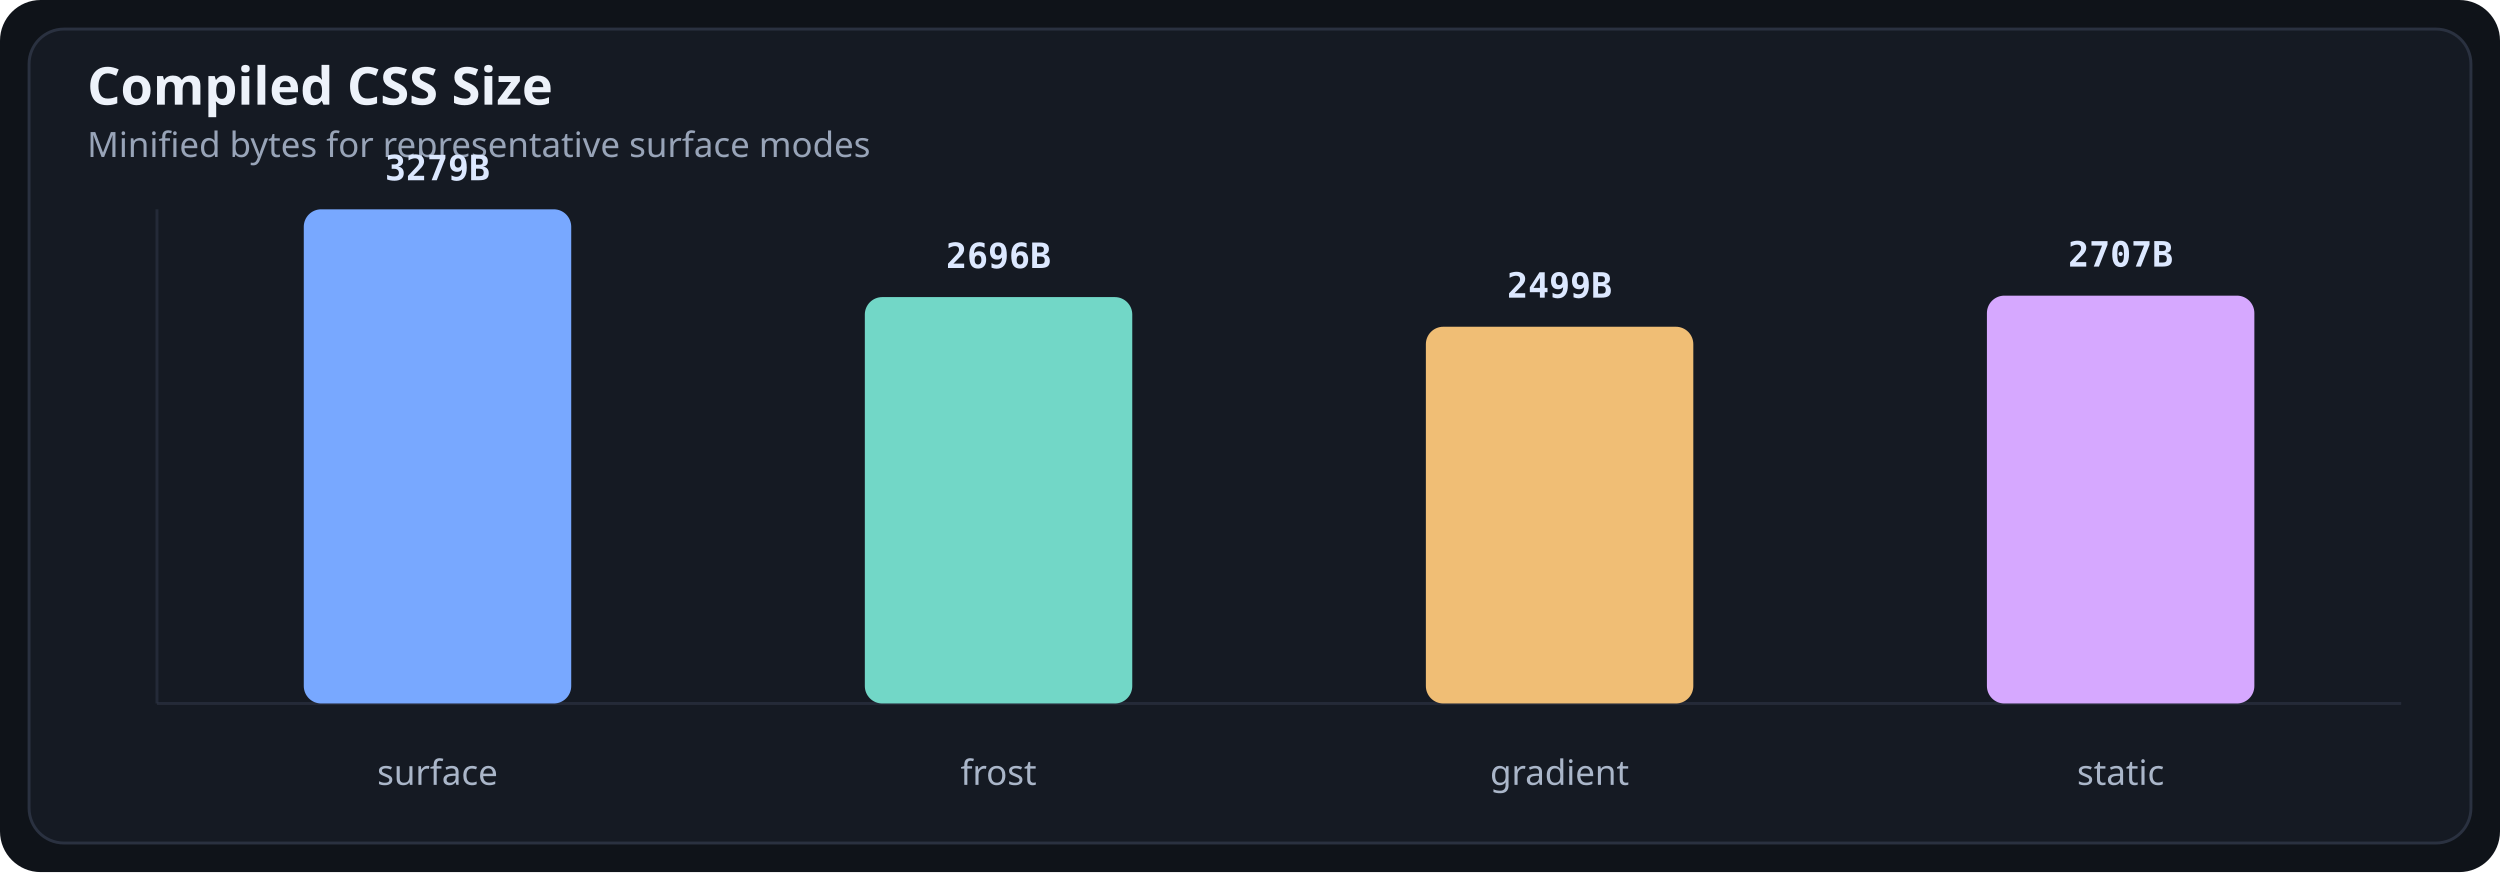
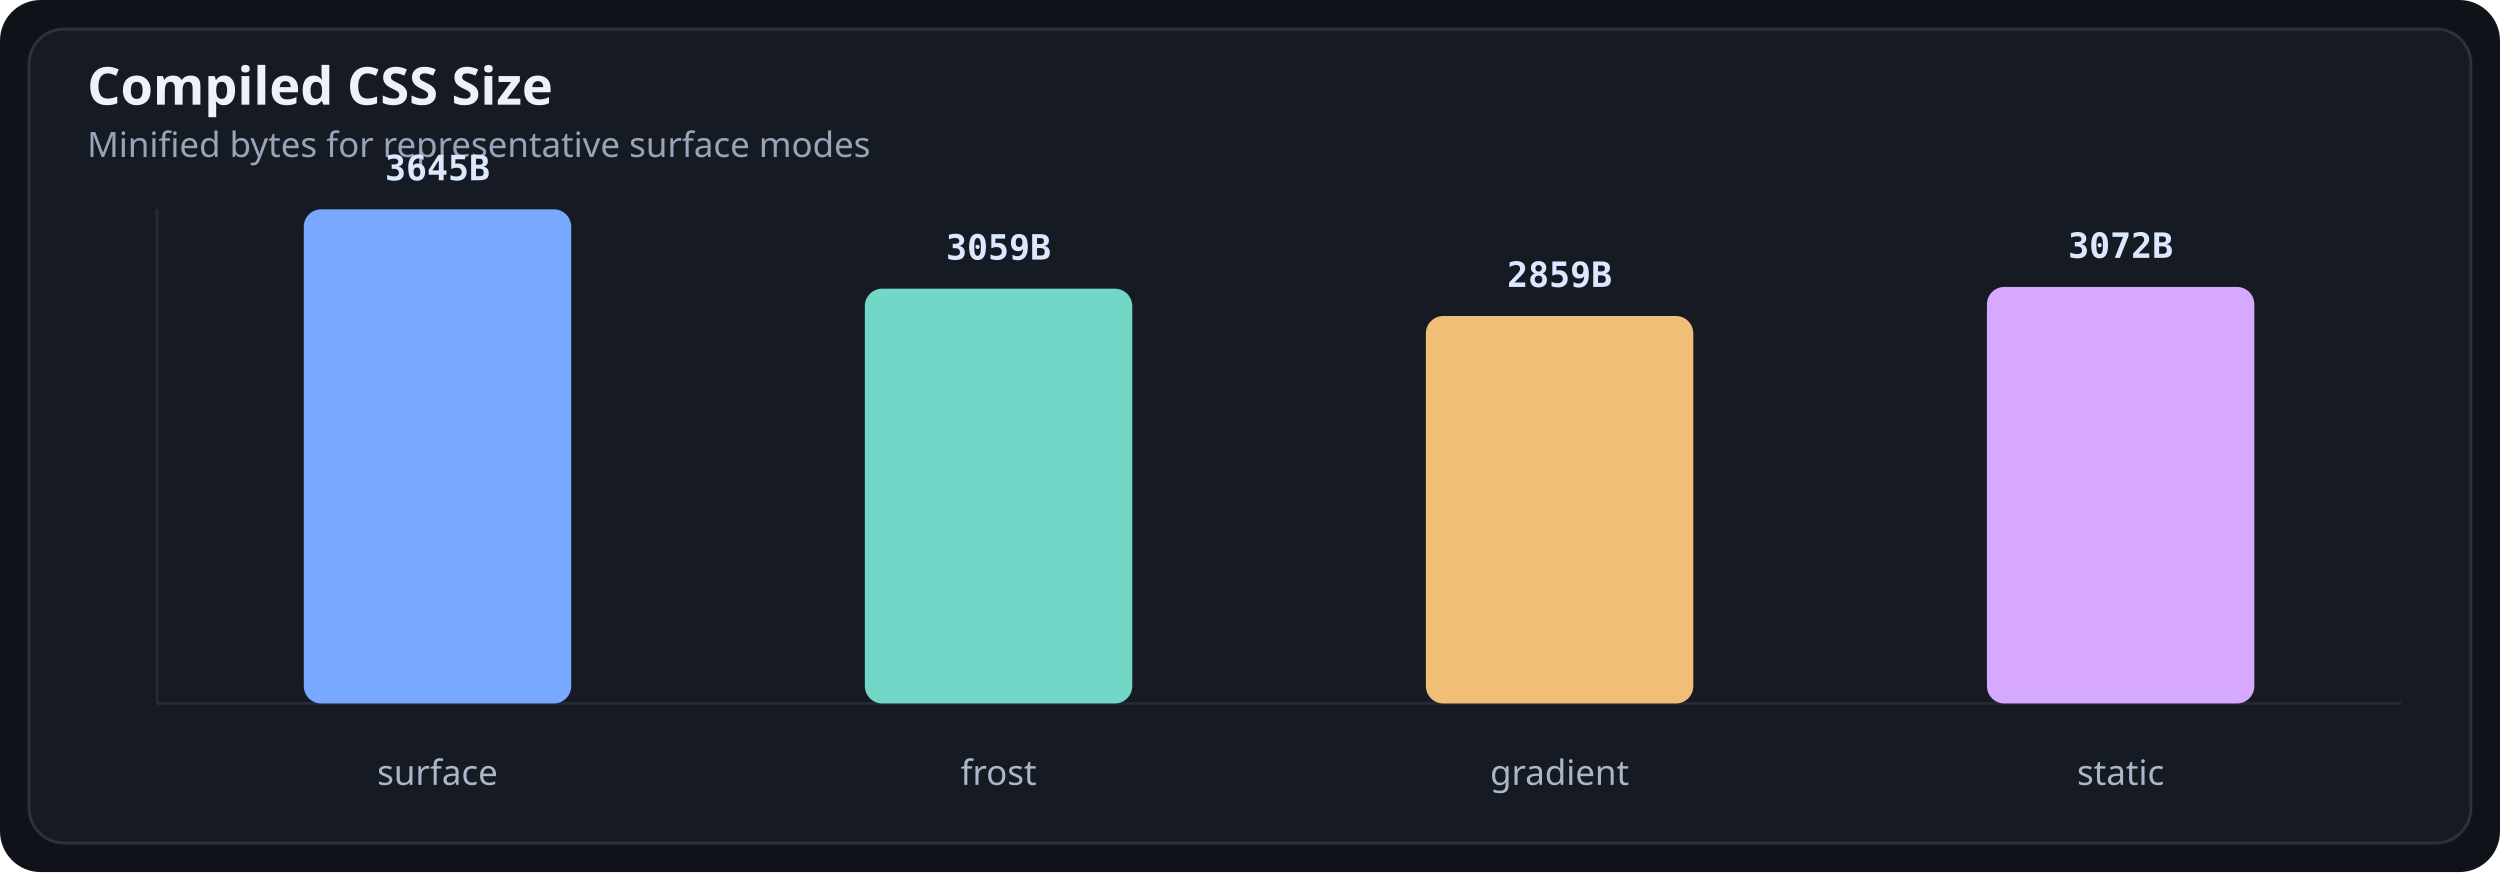
<svg xmlns="http://www.w3.org/2000/svg" width="860" height="300" viewBox="0 0 860 300" role="img" aria-label="Compiled CSS Size">
  <style>
    .bg { fill: #0f1319; }
    .panel { fill: #151a23; stroke: #2a3140; }
    .title { fill: #edf2fa; font: 700 18px ui-sans-serif, system-ui, sans-serif; }
    .subtitle { fill: #98a4b8; font: 12px ui-sans-serif, system-ui, sans-serif; }
    .grid { stroke: #2a3140; stroke-width: 1; opacity: .72; }
    .value { fill: #dce8ff; font: 700 12px ui-monospace, SFMono-Regular, Consolas, monospace; }
    .label { fill: #aab6c9; font: 12px ui-sans-serif, system-ui, sans-serif; }
    .axis { stroke: #2a3140; stroke-width: 1; }
    .shape { fill: #243752; stroke: #78a8ff; stroke-width: 2; }
    .dot { fill: #9fd0ff; }
  </style>
  <rect class="bg" width="100%" height="100%" rx="14" />
  <rect class="panel" x="10" y="10" width="840" height="280" rx="12" />
  <text x="30" y="36" class="title">Compiled CSS Size</text>
  <text x="30" y="54" class="subtitle">Minified bytes for representative surface modes</text>
  <line class="grid" x1="54" y1="242" x2="826" y2="242" />
  <line class="grid" x1="54" y1="72" x2="54" y2="242" />
  <rect x="104.5" y="72.0" width="92.0" height="170.0" rx="6" fill="#78a8ff" />
-   <text x="150.5" y="62.0" text-anchor="middle" class="value">3279B</text>
+   <text x="150.5" y="62.0" text-anchor="middle" class="value">3645B</text>
  <text x="150.5" y="270" text-anchor="middle" class="label">surface</text>
-   <rect x="297.5" y="102.2" width="92.0" height="139.8" rx="6" fill="#72d7c7" />
-   <text x="343.5" y="92.2" text-anchor="middle" class="value">2696B</text>
+   <rect x="297.5" y="99.3" width="92.0" height="142.7" rx="6" fill="#72d7c7" />
+   <text x="343.5" y="89.3" text-anchor="middle" class="value">3059B</text>
  <text x="343.5" y="270" text-anchor="middle" class="label">frost</text>
-   <rect x="490.5" y="112.4" width="92.0" height="129.6" rx="6" fill="#f0be75" />
-   <text x="536.5" y="102.4" text-anchor="middle" class="value">2499B</text>
+   <rect x="490.5" y="108.7" width="92.0" height="133.3" rx="6" fill="#f0be75" />
+   <text x="536.5" y="98.7" text-anchor="middle" class="value">2859B</text>
  <text x="536.5" y="270" text-anchor="middle" class="label">gradient</text>
-   <rect x="683.5" y="101.7" width="92.0" height="140.3" rx="6" fill="#d6a8ff" />
-   <text x="729.5" y="91.7" text-anchor="middle" class="value">2707B</text>
+   <rect x="683.5" y="98.7" width="92.0" height="143.3" rx="6" fill="#d6a8ff" />
+   <text x="729.5" y="88.7" text-anchor="middle" class="value">3072B</text>
  <text x="729.5" y="270" text-anchor="middle" class="label">static</text>
</svg>
